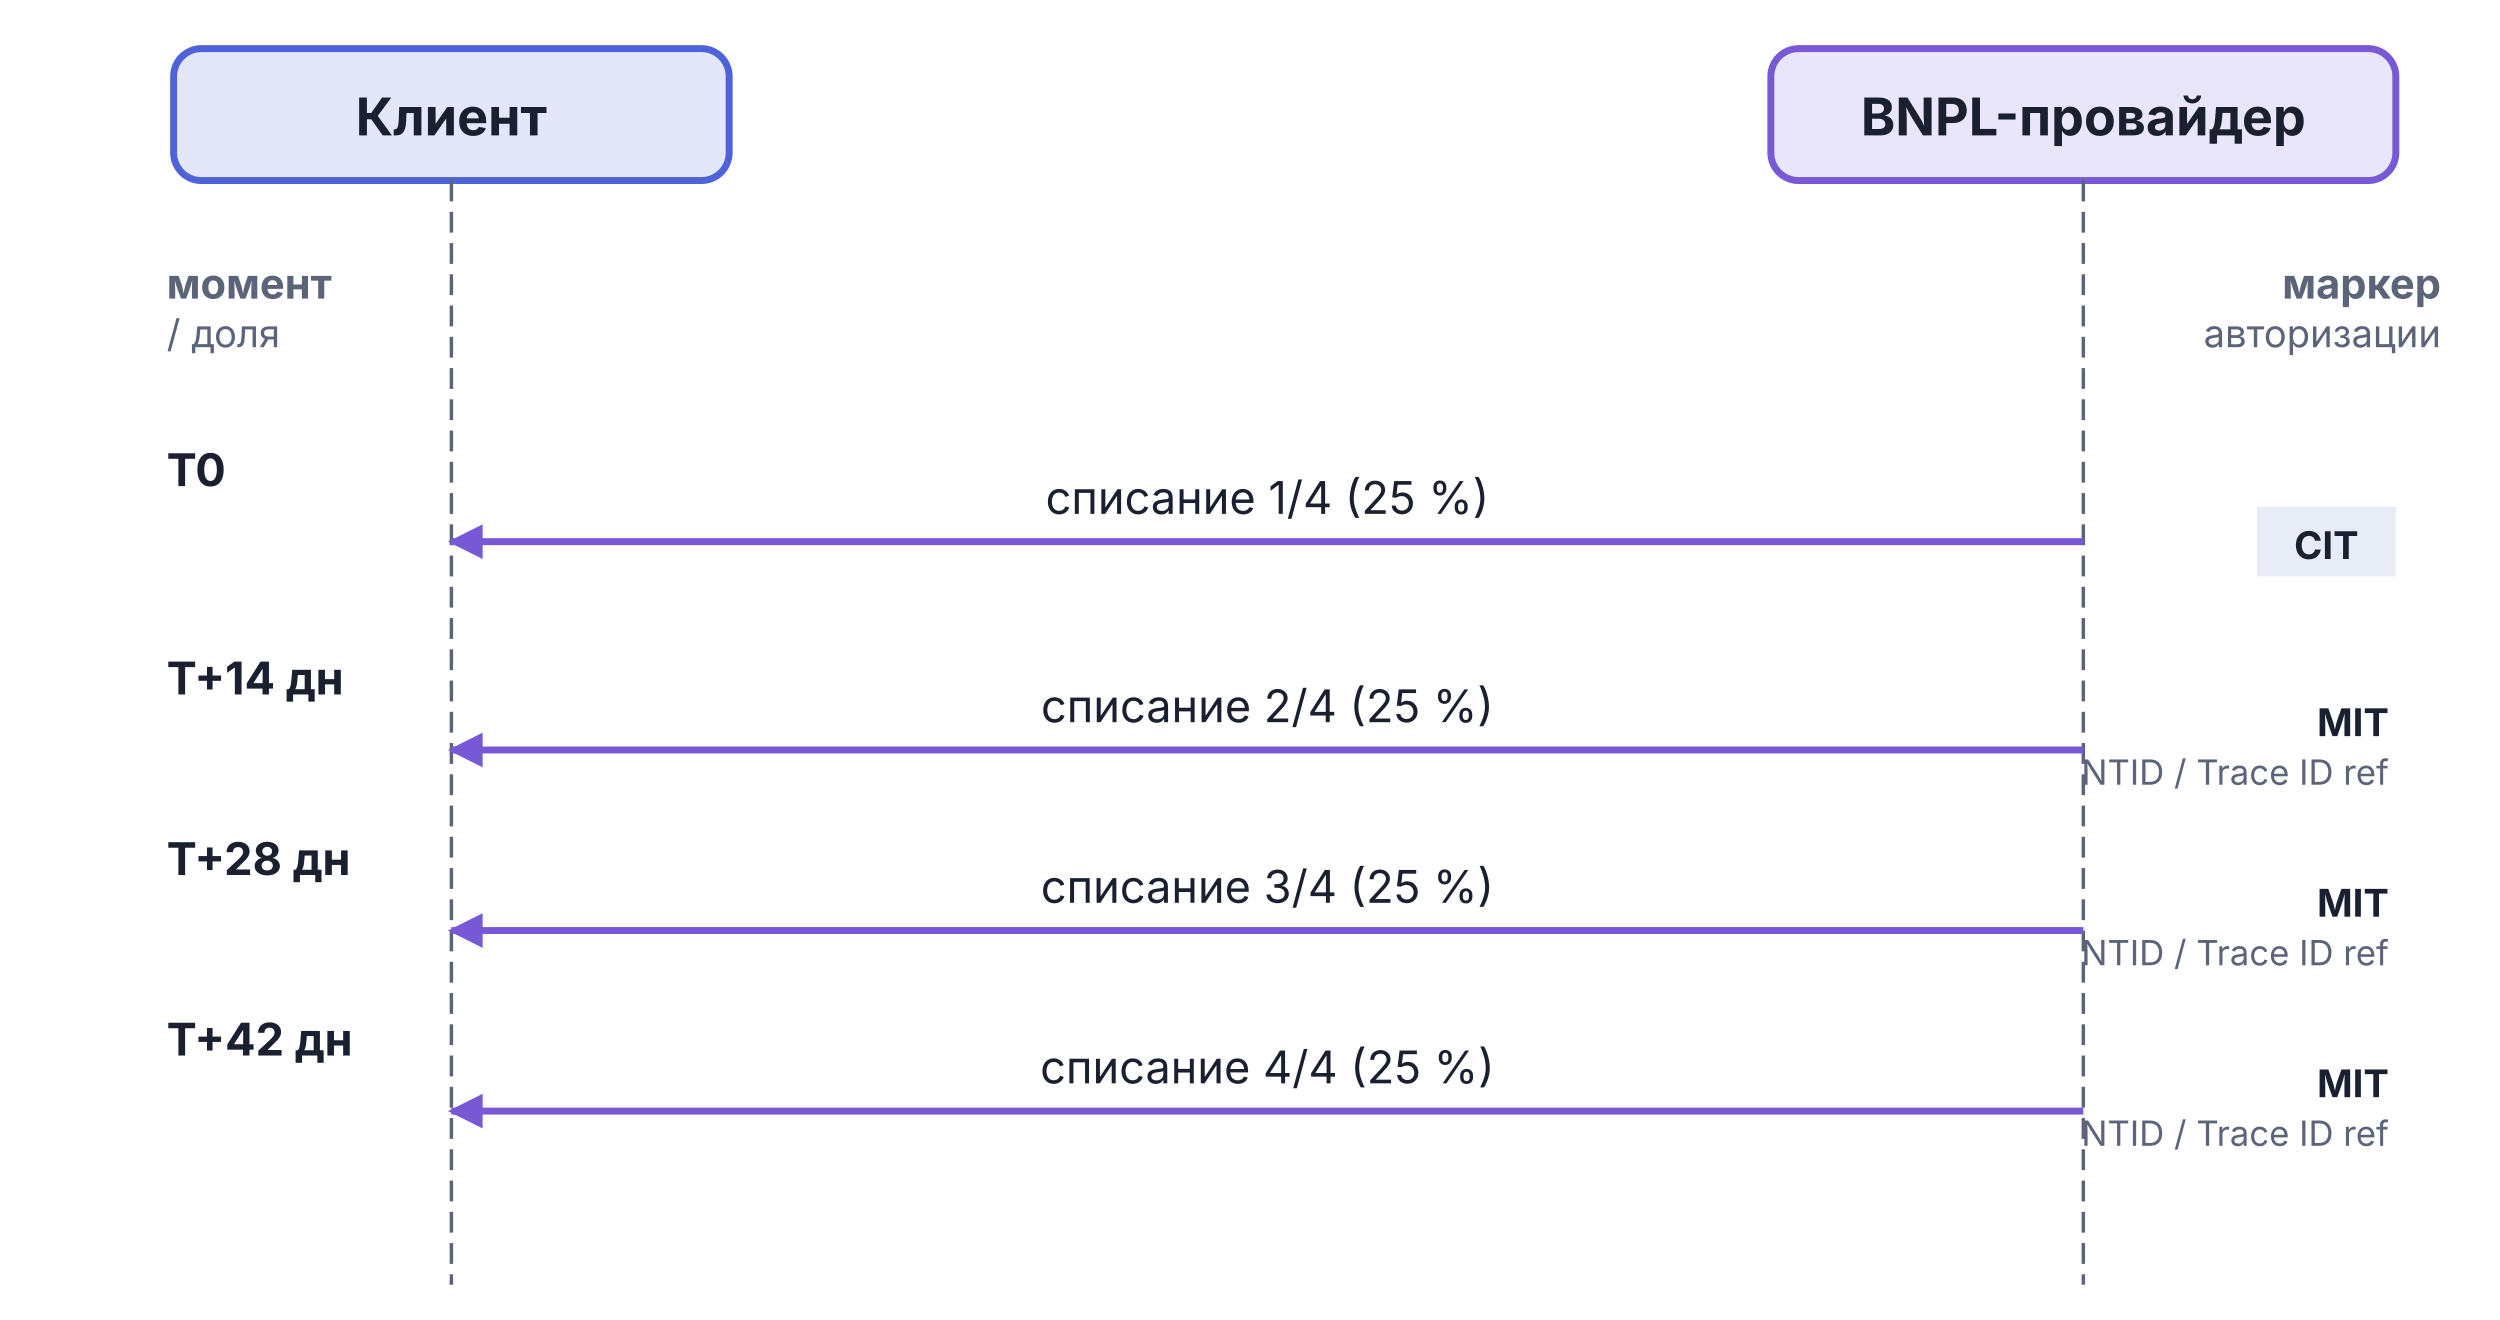
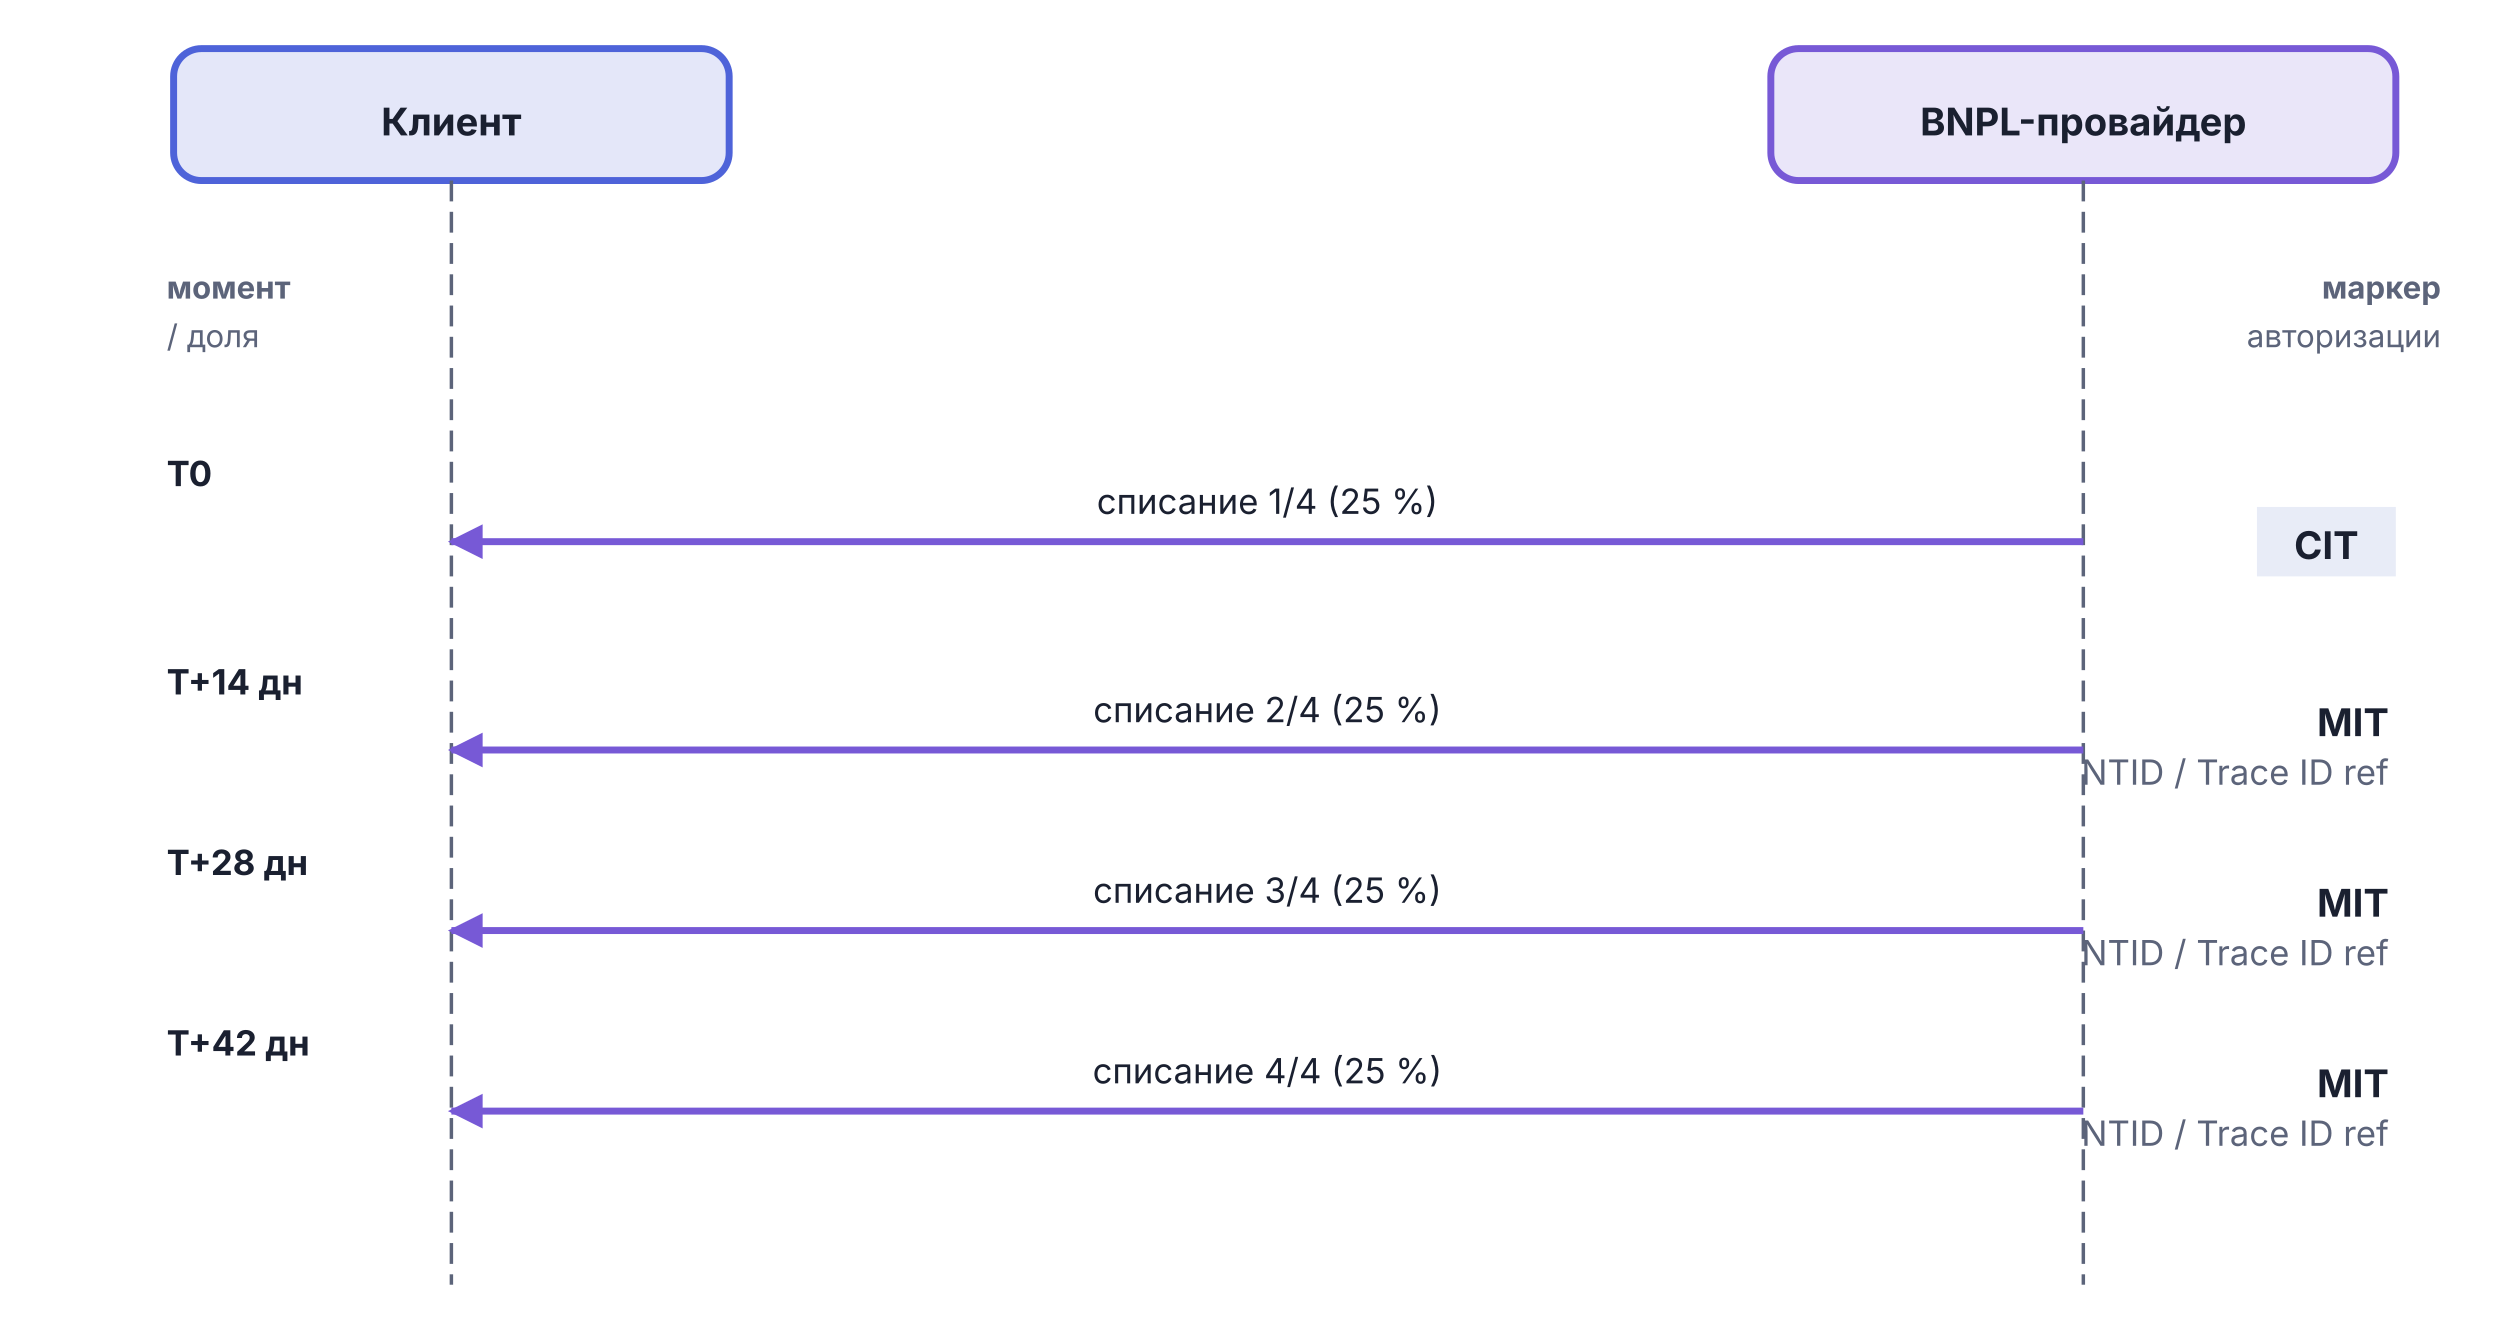
<svg xmlns="http://www.w3.org/2000/svg" viewBox="0 0 720 380" width="720" height="380">
  <defs>
    <marker id="arr-AccentB" viewBox="0 0 10 10" refX="9" refY="5" markerWidth="5" markerHeight="5" orient="auto">
      <path d="M0,0 L10,5 L0,10 Z" fill="#7759D6" />
    </marker>
    <marker id="arr-Warn" viewBox="0 0 10 10" refX="9" refY="5" markerWidth="5" markerHeight="5" orient="auto">
      <path d="M0,0 L10,5 L0,10 Z" fill="#B8821C" />
    </marker>
  </defs>
  <rect x="50" y="14" width="160" height="38" rx="8" fill="#4E63D9" fill-opacity="0.15" stroke="#4E63D9" stroke-width="2" />
-   <text x="130" y="39" text-anchor="middle" font-family="Inter, -apple-system, BlinkMacSystemFont, 'Helvetica Neue', Arial, sans-serif" font-size="15" font-weight="bold" fill="#1A2030">Клиент</text>
+   <text x="130" y="39" text-anchor="middle" font-family="Inter, -apple-system, BlinkMacSystemFont, 'Helvetica Neue', Arial, sans-serif" font-size="11" font-weight="bold" fill="#1A2030">Клиент</text>
  <rect x="510" y="14" width="180" height="38" rx="8" fill="#7759D6" fill-opacity="0.15" stroke="#7759D6" stroke-width="2" />
-   <text x="600" y="39" text-anchor="middle" font-family="Inter, -apple-system, BlinkMacSystemFont, 'Helvetica Neue', Arial, sans-serif" font-size="15" font-weight="bold" fill="#1A2030">BNPL-провайдер</text>
+   <text x="600" y="39" text-anchor="middle" font-family="Inter, -apple-system, BlinkMacSystemFont, 'Helvetica Neue', Arial, sans-serif" font-size="11" font-weight="bold" fill="#1A2030">BNPL-провайдер</text>
  <line x1="130" y1="52" x2="130" y2="370" stroke="#5C647A" stroke-width="1" stroke-dasharray="6,3" />
  <line x1="600" y1="52" x2="600" y2="370" stroke="#5C647A" stroke-width="1" stroke-dasharray="6,3" />
-   <text x="48" y="86" text-anchor="start" font-family="Inter, -apple-system, BlinkMacSystemFont, 'Helvetica Neue', Arial, sans-serif" font-size="12" font-weight="bold" fill="#5C647A">момент</text>
-   <text x="48" y="100" text-anchor="start" font-family="Inter, -apple-system, BlinkMacSystemFont, 'Helvetica Neue', Arial, sans-serif" font-size="11" fill="#5C647A">/ доля</text>
-   <text x="703" y="86" text-anchor="end" font-family="Inter, -apple-system, BlinkMacSystemFont, 'Helvetica Neue', Arial, sans-serif" font-size="12" font-weight="bold" fill="#5C647A">маркер</text>
-   <text x="703" y="100" text-anchor="end" font-family="Inter, -apple-system, BlinkMacSystemFont, 'Helvetica Neue', Arial, sans-serif" font-size="11" fill="#5C647A">авторизации</text>
-   <text x="48" y="140" text-anchor="start" font-family="Inter, -apple-system, BlinkMacSystemFont, 'Helvetica Neue', Arial, sans-serif" font-size="13" font-weight="bold" fill="#1A2030">T0</text>
+   <text x="48" y="86" text-anchor="start" font-family="Inter, -apple-system, BlinkMacSystemFont, 'Helvetica Neue', Arial, sans-serif" font-size="9" font-weight="bold" fill="#5C647A">момент</text>
+   <text x="48" y="100" text-anchor="start" font-family="Inter, -apple-system, BlinkMacSystemFont, 'Helvetica Neue', Arial, sans-serif" font-size="9" fill="#5C647A">/ доля</text>
+   <text x="703" y="86" text-anchor="end" font-family="Inter, -apple-system, BlinkMacSystemFont, 'Helvetica Neue', Arial, sans-serif" font-size="9" font-weight="bold" fill="#5C647A">маркер</text>
+   <text x="703" y="100" text-anchor="end" font-family="Inter, -apple-system, BlinkMacSystemFont, 'Helvetica Neue', Arial, sans-serif" font-size="9" fill="#5C647A">авторизации</text>
+   <text x="48" y="140" text-anchor="start" font-family="Inter, -apple-system, BlinkMacSystemFont, 'Helvetica Neue', Arial, sans-serif" font-size="10" font-weight="bold" fill="#1A2030">T0</text>
  <line x1="600" y1="156" x2="130" y2="156" stroke="#7759D6" stroke-width="2" marker-end="url(#arr-AccentB)" />
-   <text x="365" y="148" text-anchor="middle" font-family="Inter, -apple-system, BlinkMacSystemFont, 'Helvetica Neue', Arial, sans-serif" font-size="13" fill="#1A2030">списание 1/4 (25 %)</text>
+   <text x="365" y="148" text-anchor="middle" font-family="Inter, -apple-system, BlinkMacSystemFont, 'Helvetica Neue', Arial, sans-serif" font-size="10" fill="#1A2030">списание 1/4 (25 %)</text>
  <rect x="650" y="146" width="40" height="20" fill="#E8ECF7" />
  <text x="670" y="161" text-anchor="middle" font-family="Inter, -apple-system, BlinkMacSystemFont, 'Helvetica Neue', Arial, sans-serif" font-size="11" font-weight="bold" fill="#1A2030">CIT</text>
-   <text x="48" y="200" text-anchor="start" font-family="Inter, -apple-system, BlinkMacSystemFont, 'Helvetica Neue', Arial, sans-serif" font-size="13" font-weight="bold" fill="#1A2030">T+14 дн</text>
+   <text x="48" y="200" text-anchor="start" font-family="Inter, -apple-system, BlinkMacSystemFont, 'Helvetica Neue', Arial, sans-serif" font-size="10" font-weight="bold" fill="#1A2030">T+14 дн</text>
  <line x1="600" y1="216" x2="130" y2="216" stroke="#7759D6" stroke-width="2" marker-end="url(#arr-AccentB)" />
-   <text x="365" y="208" text-anchor="middle" font-family="Inter, -apple-system, BlinkMacSystemFont, 'Helvetica Neue', Arial, sans-serif" font-size="13" fill="#1A2030">списание 2/4 (25 %)</text>
+   <text x="365" y="208" text-anchor="middle" font-family="Inter, -apple-system, BlinkMacSystemFont, 'Helvetica Neue', Arial, sans-serif" font-size="10" fill="#1A2030">списание 2/4 (25 %)</text>
  <text x="688" y="212" text-anchor="end" font-family="Inter, -apple-system, BlinkMacSystemFont, 'Helvetica Neue', Arial, sans-serif" font-size="11" font-weight="bold" fill="#1A2030">MIT</text>
  <text x="688" y="226" text-anchor="end" font-family="Inter, -apple-system, BlinkMacSystemFont, 'Helvetica Neue', Arial, sans-serif" font-size="10" fill="#5C647A">NTID / Trace ID ref</text>
-   <text x="48" y="252" text-anchor="start" font-family="Inter, -apple-system, BlinkMacSystemFont, 'Helvetica Neue', Arial, sans-serif" font-size="13" font-weight="bold" fill="#1A2030">T+28 дн</text>
+   <text x="48" y="252" text-anchor="start" font-family="Inter, -apple-system, BlinkMacSystemFont, 'Helvetica Neue', Arial, sans-serif" font-size="10" font-weight="bold" fill="#1A2030">T+28 дн</text>
  <line x1="600" y1="268" x2="130" y2="268" stroke="#7759D6" stroke-width="2" marker-end="url(#arr-AccentB)" />
-   <text x="365" y="260" text-anchor="middle" font-family="Inter, -apple-system, BlinkMacSystemFont, 'Helvetica Neue', Arial, sans-serif" font-size="13" fill="#1A2030">списание 3/4 (25 %)</text>
+   <text x="365" y="260" text-anchor="middle" font-family="Inter, -apple-system, BlinkMacSystemFont, 'Helvetica Neue', Arial, sans-serif" font-size="10" fill="#1A2030">списание 3/4 (25 %)</text>
  <text x="688" y="264" text-anchor="end" font-family="Inter, -apple-system, BlinkMacSystemFont, 'Helvetica Neue', Arial, sans-serif" font-size="11" font-weight="bold" fill="#1A2030">MIT</text>
  <text x="688" y="278" text-anchor="end" font-family="Inter, -apple-system, BlinkMacSystemFont, 'Helvetica Neue', Arial, sans-serif" font-size="10" fill="#5C647A">NTID / Trace ID ref</text>
-   <text x="48" y="304" text-anchor="start" font-family="Inter, -apple-system, BlinkMacSystemFont, 'Helvetica Neue', Arial, sans-serif" font-size="13" font-weight="bold" fill="#1A2030">T+42 дн</text>
+   <text x="48" y="304" text-anchor="start" font-family="Inter, -apple-system, BlinkMacSystemFont, 'Helvetica Neue', Arial, sans-serif" font-size="10" font-weight="bold" fill="#1A2030">T+42 дн</text>
  <line x1="600" y1="320" x2="130" y2="320" stroke="#7759D6" stroke-width="2" marker-end="url(#arr-AccentB)" />
-   <text x="365" y="312" text-anchor="middle" font-family="Inter, -apple-system, BlinkMacSystemFont, 'Helvetica Neue', Arial, sans-serif" font-size="13" fill="#1A2030">списание 4/4 (25 %)</text>
+   <text x="365" y="312" text-anchor="middle" font-family="Inter, -apple-system, BlinkMacSystemFont, 'Helvetica Neue', Arial, sans-serif" font-size="10" fill="#1A2030">списание 4/4 (25 %)</text>
  <text x="688" y="316" text-anchor="end" font-family="Inter, -apple-system, BlinkMacSystemFont, 'Helvetica Neue', Arial, sans-serif" font-size="11" font-weight="bold" fill="#1A2030">MIT</text>
  <text x="688" y="330" text-anchor="end" font-family="Inter, -apple-system, BlinkMacSystemFont, 'Helvetica Neue', Arial, sans-serif" font-size="10" fill="#5C647A">NTID / Trace ID ref</text>
</svg>
